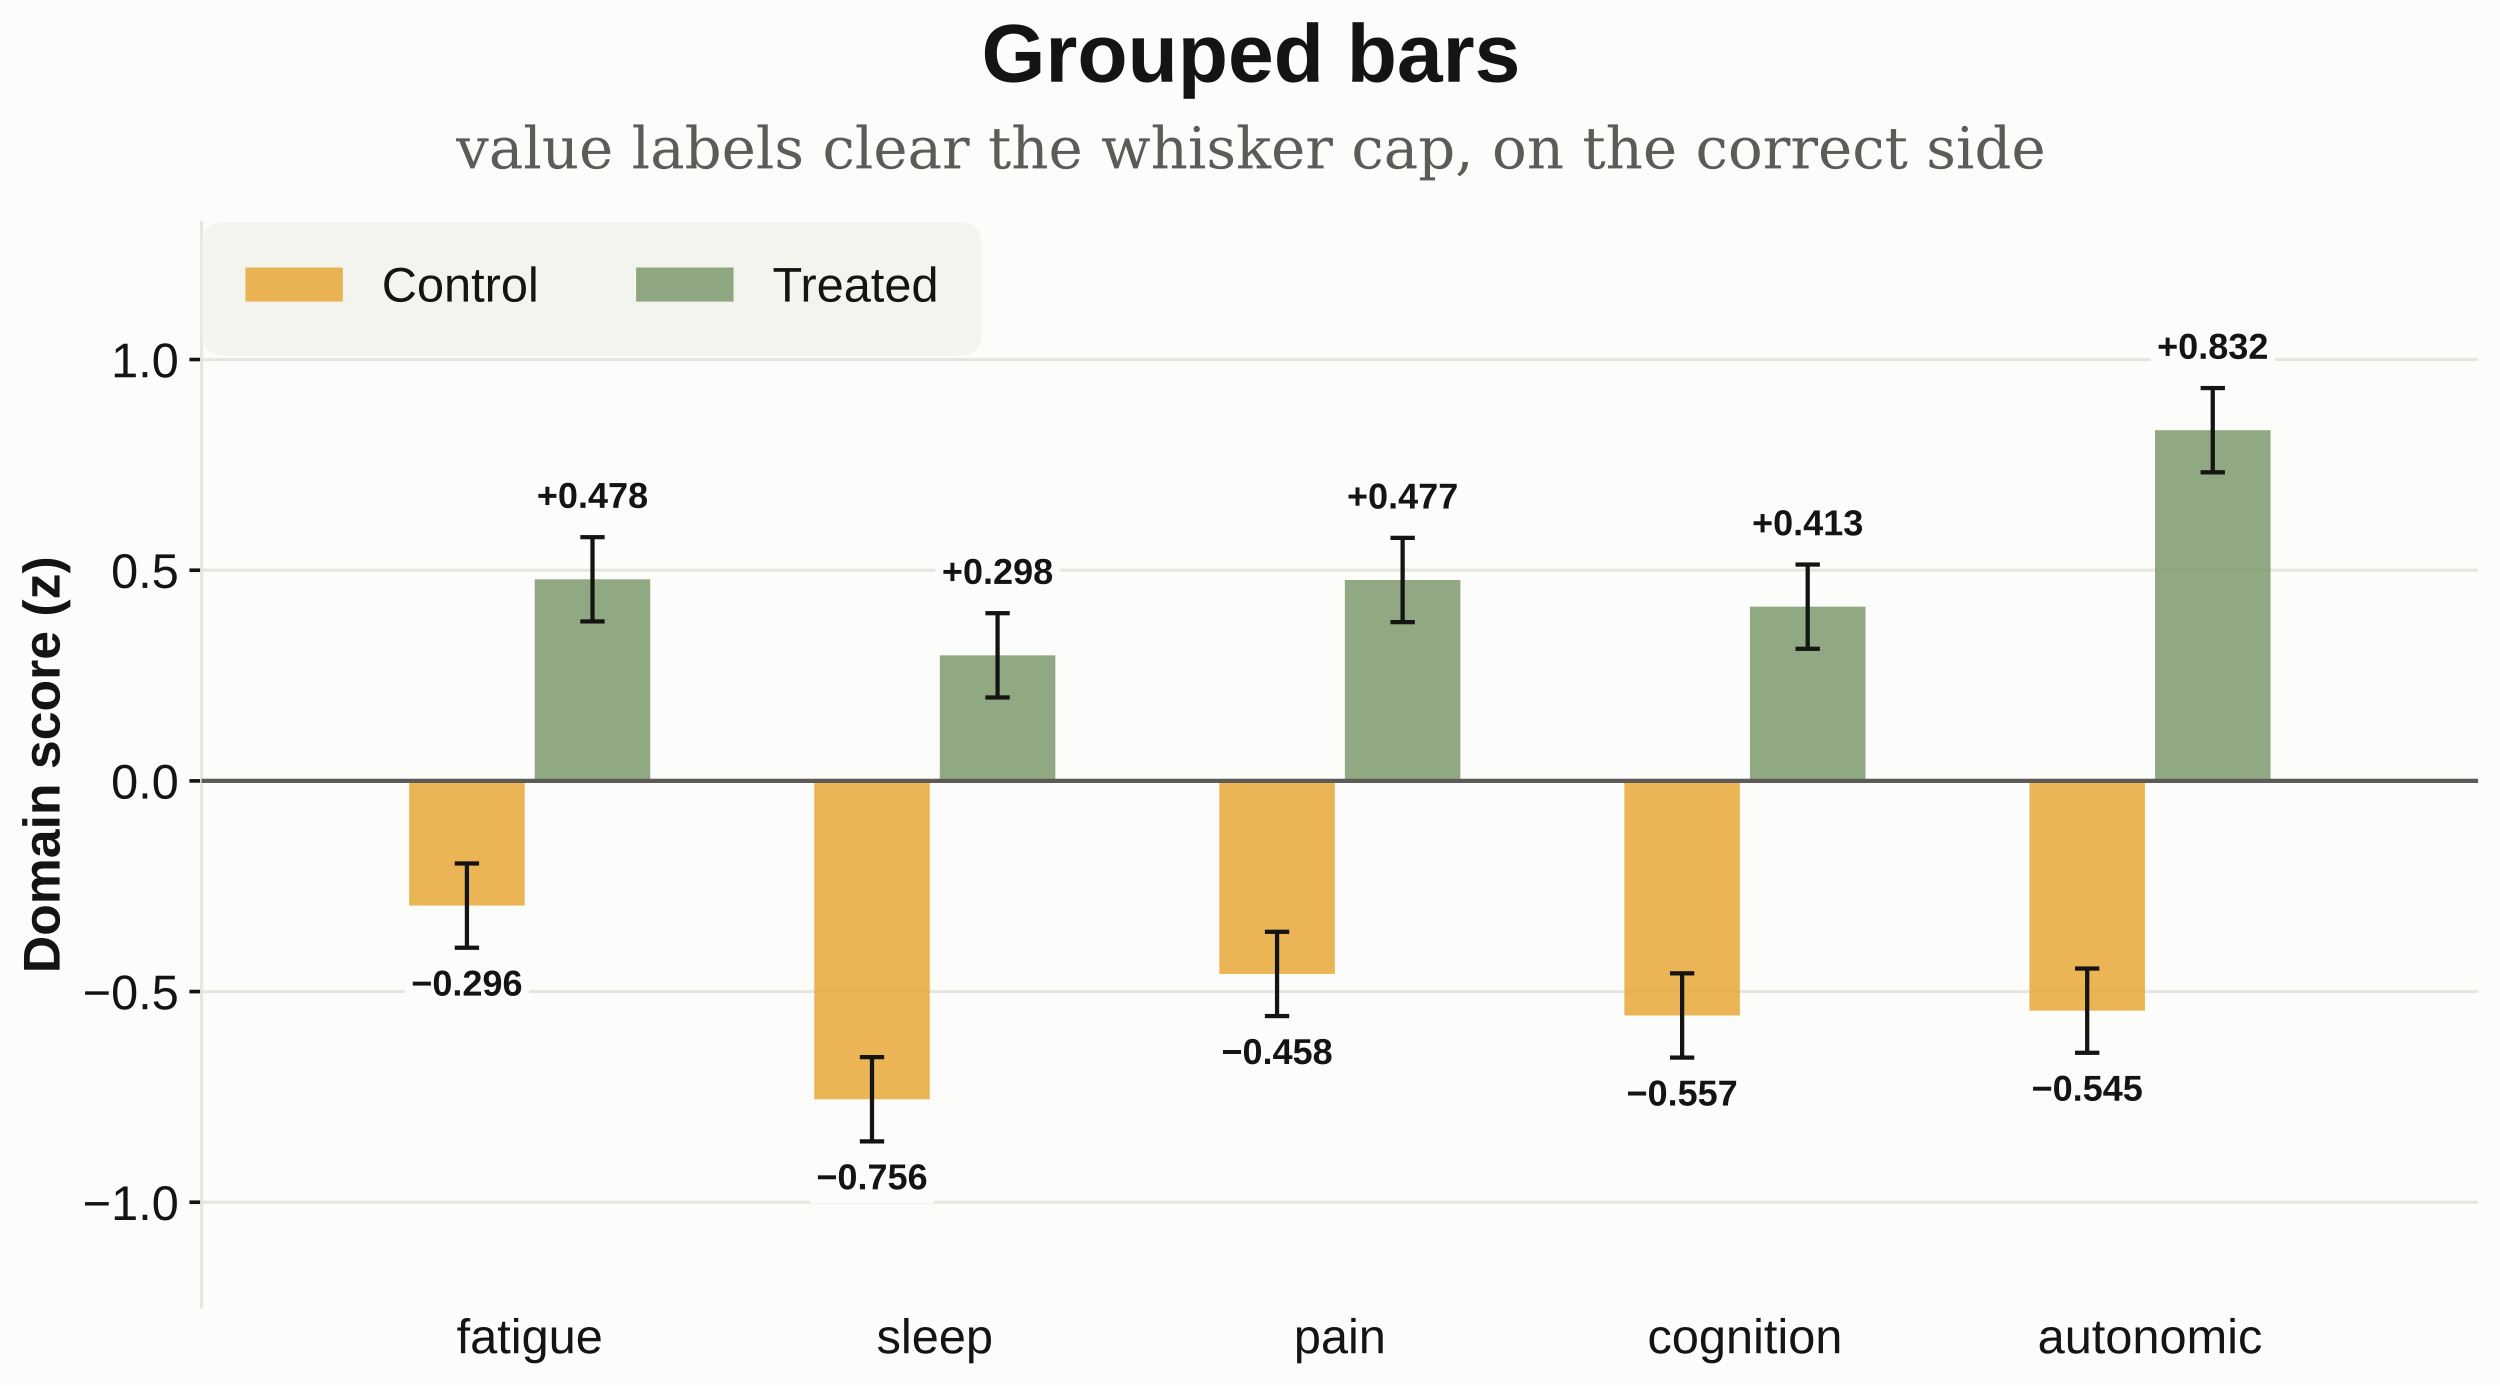
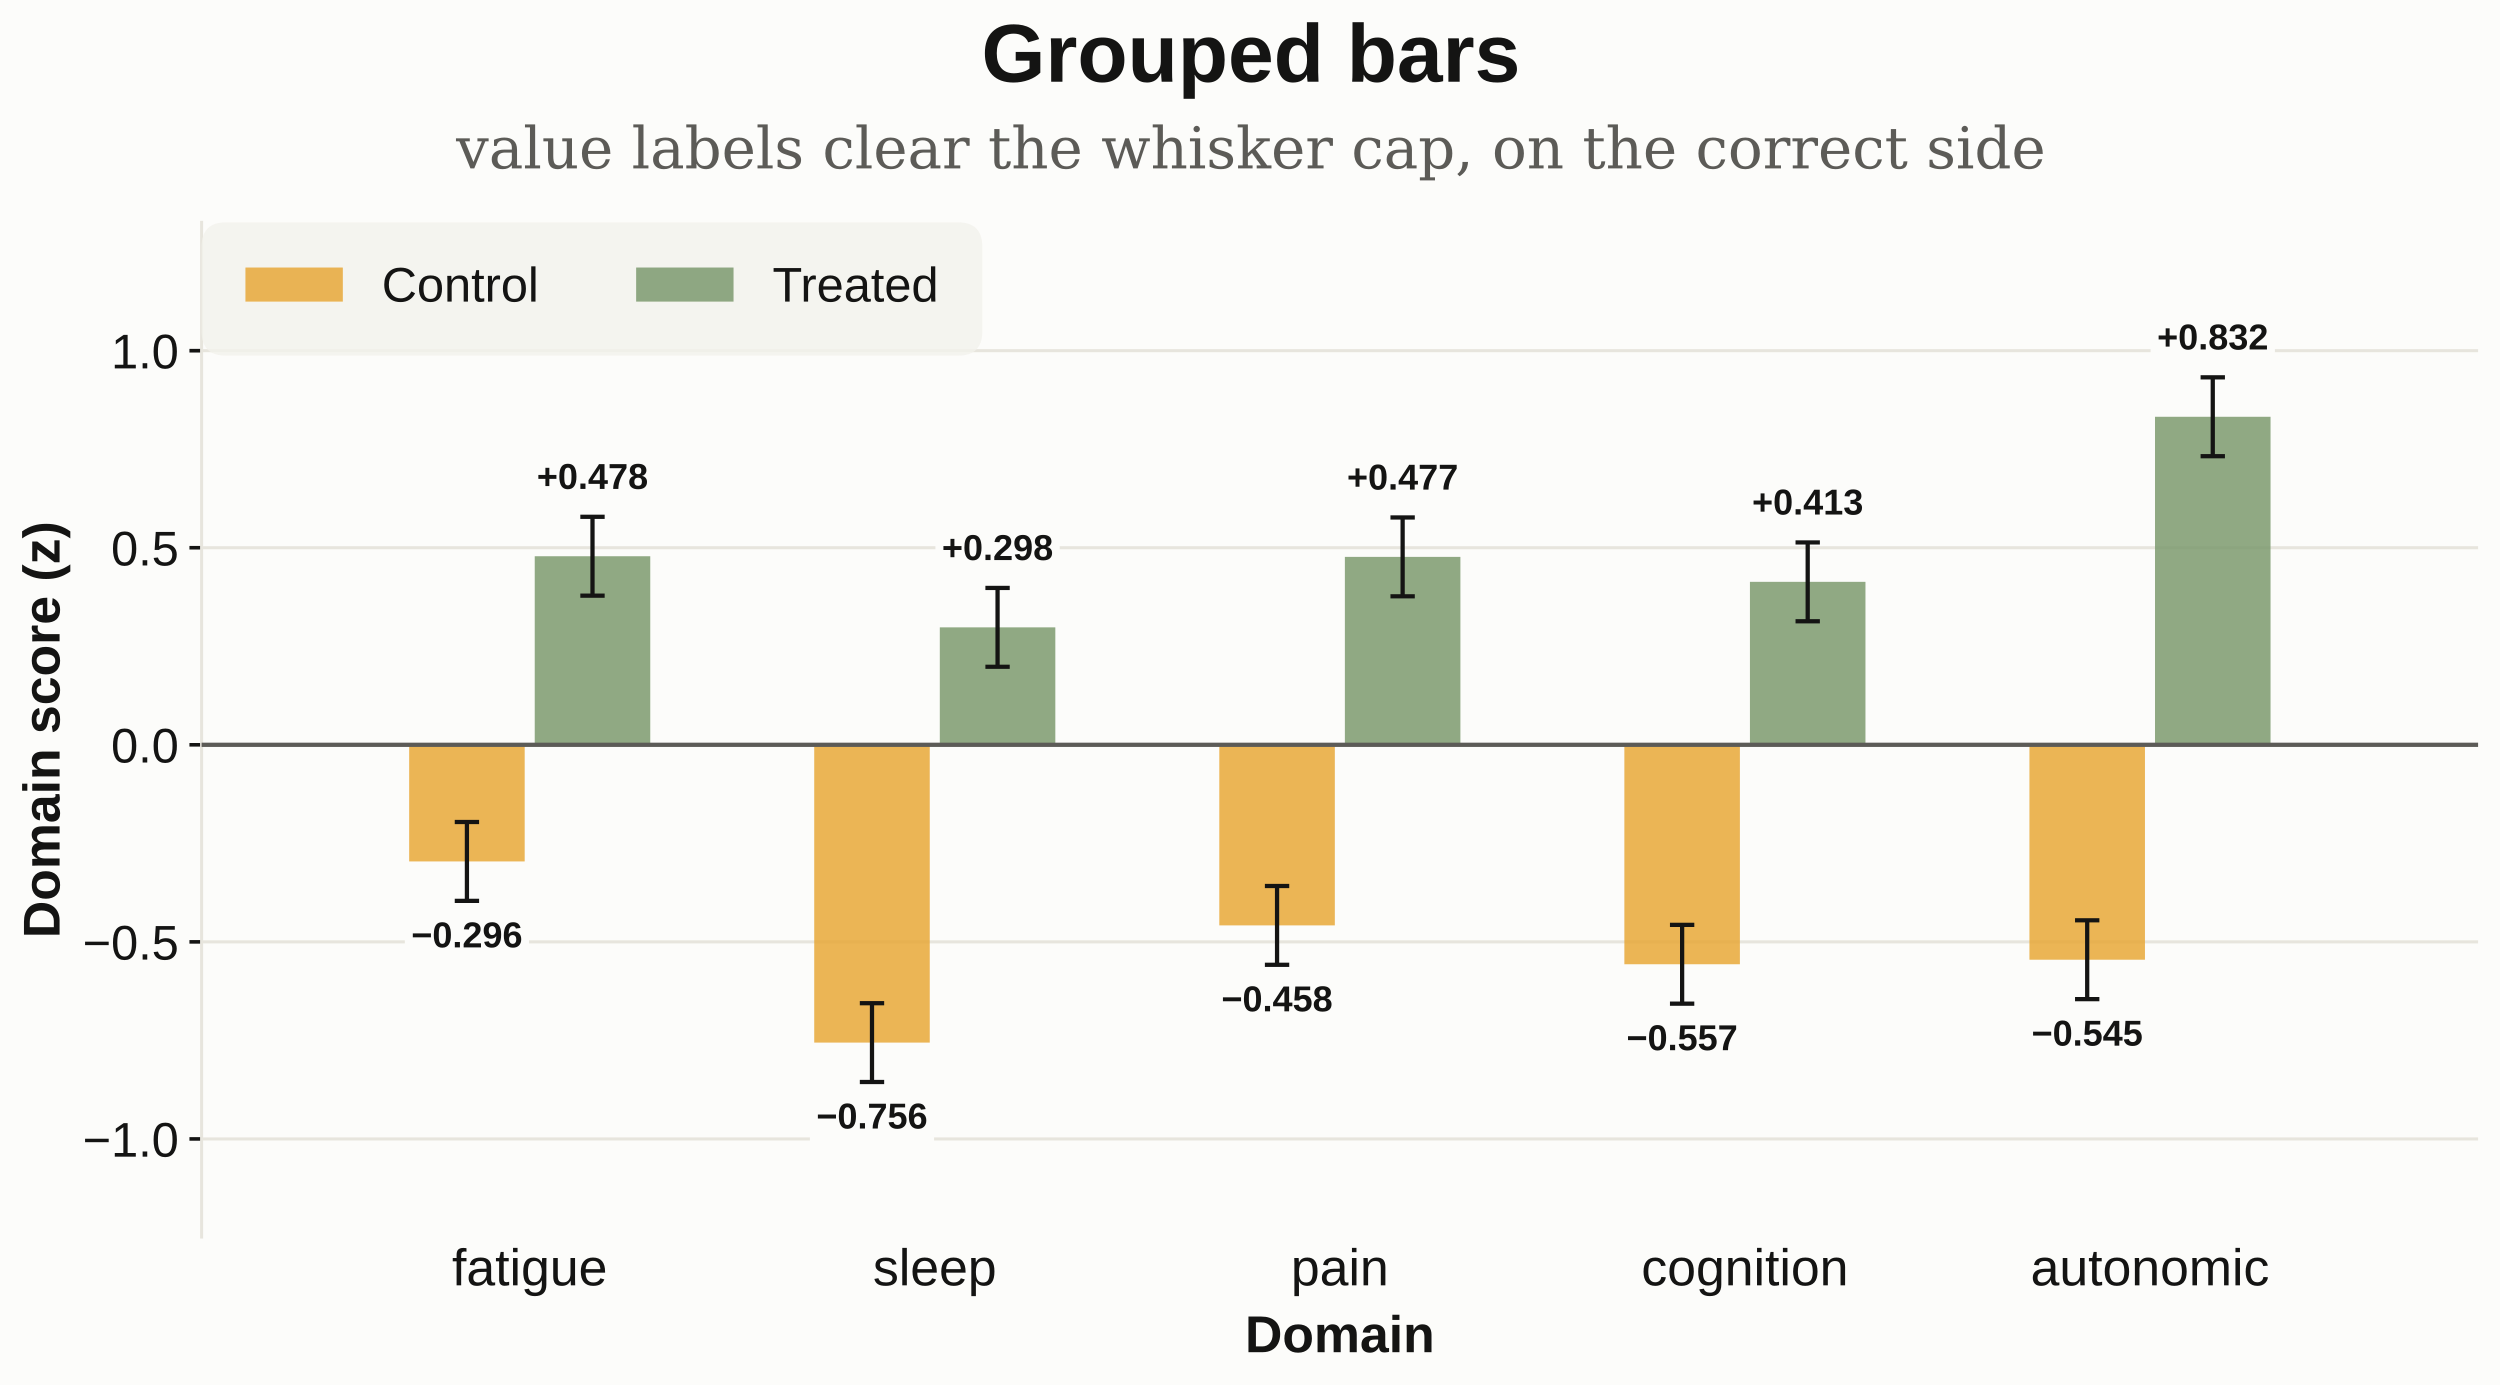
- <svg xmlns="http://www.w3.org/2000/svg" xmlns:xlink="http://www.w3.org/1999/xlink" width="821.403pt" height="455.184pt" viewBox="0 0 821.403 455.184" version="1.1">
+ <svg xmlns="http://www.w3.org/2000/svg" xmlns:xlink="http://www.w3.org/1999/xlink" width="821.403pt" height="455.051pt" viewBox="0 0 821.403 455.051" version="1.1">
  <defs>
    <style type="text/css">*{stroke-linejoin: round; stroke-linecap: butt}</style>
  </defs>
  <g id="figure_1">
    <g id="patch_1">
-       <path d="M 0 455.184  L 821.403 455.184  L 821.403 0  L 0 0  z " style="fill: #fcfcfa" />
+       <path d="M 0 455.051  L 821.403 455.051  L 821.403 0  L 0 0  z " style="fill: #fcfcfa" />
    </g>
    <g id="axes_1">
      <g id="patch_2">
-         <path d="M 66.239 429.468  L 814.203 429.468  L 814.203 73.051  L 66.239 73.051  z " style="fill: #fcfcfa" />
+         <path d="M 66.239 406.442  L 814.203 406.442  L 814.203 73.051  L 66.239 73.051  z " style="fill: #fcfcfa" />
      </g>
      <g id="matplotlib.axis_1">
        <g id="xtick_1">
          <g id="line2d_1" />
          <g id="text_1">
-             <text style="font-size: 16px; font-family: 'Arial', 'Verdana', 'DejaVu Sans', sans-serif; text-anchor: middle; fill: #141413" x="174.042" y="444.617" transform="rotate(-0 174.042 444.6168)">fatigue</text>
+             <text style="font-size: 17px; font-family: 'Arial', 'Verdana', 'DejaVu Sans', sans-serif; text-anchor: middle; fill: #141413" x="174.042" y="422.319" transform="rotate(-0 174.042 422.3189)">fatigue</text>
          </g>
        </g>
        <g id="xtick_2">
          <g id="line2d_2" />
          <g id="text_2">
-             <text style="font-size: 16px; font-family: 'Arial', 'Verdana', 'DejaVu Sans', sans-serif; text-anchor: middle; fill: #141413" x="307.132" y="444.617" transform="rotate(-0 307.1316 444.6168)">sleep</text>
+             <text style="font-size: 17px; font-family: 'Arial', 'Verdana', 'DejaVu Sans', sans-serif; text-anchor: middle; fill: #141413" x="307.132" y="422.319" transform="rotate(-0 307.1316 422.3189)">sleep</text>
          </g>
        </g>
        <g id="xtick_3">
          <g id="line2d_3" />
          <g id="text_3">
-             <text style="font-size: 16px; font-family: 'Arial', 'Verdana', 'DejaVu Sans', sans-serif; text-anchor: middle; fill: #141413" x="440.221" y="444.617" transform="rotate(-0 440.2212 444.6168)">pain</text>
+             <text style="font-size: 17px; font-family: 'Arial', 'Verdana', 'DejaVu Sans', sans-serif; text-anchor: middle; fill: #141413" x="440.221" y="422.319" transform="rotate(-0 440.2212 422.3189)">pain</text>
          </g>
        </g>
        <g id="xtick_4">
          <g id="line2d_4" />
          <g id="text_4">
-             <text style="font-size: 16px; font-family: 'Arial', 'Verdana', 'DejaVu Sans', sans-serif; text-anchor: middle; fill: #141413" x="573.311" y="444.617" transform="rotate(-0 573.3108 444.6168)">cognition</text>
+             <text style="font-size: 17px; font-family: 'Arial', 'Verdana', 'DejaVu Sans', sans-serif; text-anchor: middle; fill: #141413" x="573.311" y="422.319" transform="rotate(-0 573.3108 422.3189)">cognition</text>
          </g>
        </g>
        <g id="xtick_5">
          <g id="line2d_5" />
          <g id="text_5">
-             <text style="font-size: 16px; font-family: 'Arial', 'Verdana', 'DejaVu Sans', sans-serif; text-anchor: middle; fill: #141413" x="706.4" y="444.617" transform="rotate(-0 706.4004 444.6168)">autonomic</text>
-           </g>
+             <text style="font-size: 17px; font-family: 'Arial', 'Verdana', 'DejaVu Sans', sans-serif; text-anchor: middle; fill: #141413" x="706.4" y="422.319" transform="rotate(-0 706.4004 422.3189)">autonomic</text>
+           </g>
+         </g>
+         <g id="text_6">
+           <text style="font-weight: 700; font-size: 17px; font-family: 'Arial', 'Verdana', 'DejaVu Sans', sans-serif; text-anchor: middle; fill: #141413" x="440.221" y="444.273" transform="rotate(-0 440.2212 444.2733)">Domain</text>
        </g>
      </g>
      <g id="matplotlib.axis_2">
        <g id="ytick_1">
          <g id="line2d_6">
-             <path d="M 66.239 395.011  L 814.203 395.011  " clip-path="url(#p23f155931b)" style="fill: none; stroke: #e7e5dd; stroke-linecap: square" />
+             <path d="M 66.239 374.211  L 814.203 374.211  " clip-path="url(#p3c9172fa1c)" style="fill: none; stroke: #e7e5dd; stroke-linecap: square" />
          </g>
          <g id="line2d_7">
            <defs>
              <path id="m5bc738e78b" d="M 0 0  L -4 0  " style="stroke: #141413; stroke-width: 1.2" />
            </defs>
            <g>
-               <use xlink:href="#m5bc738e78b" x="66.239" y="395.011" style="fill: #141413; stroke: #141413; stroke-width: 1.2" />
-             </g>
-           </g>
-           <g id="text_6">
-             <text style="font-size: 16px; font-family: 'Arial', 'Verdana', 'DejaVu Sans', sans-serif; text-anchor: end; fill: #141413" x="58.739" y="400.835" transform="rotate(-0 58.73943 400.8353)">−1.0</text>
+               <use xlink:href="#m5bc738e78b" x="66.239" y="374.211" style="fill: #141413; stroke: #141413; stroke-width: 1.2" />
+             </g>
+           </g>
+           <g id="text_7">
+             <text style="font-size: 16px; font-family: 'Arial', 'Verdana', 'DejaVu Sans', sans-serif; text-anchor: end; fill: #141413" x="58.739" y="380.035" transform="rotate(-0 58.73943 380.0354)">−1.0</text>
          </g>
        </g>
        <g id="ytick_2">
          <g id="line2d_8">
-             <path d="M 66.239 325.791  L 814.203 325.791  " clip-path="url(#p23f155931b)" style="fill: none; stroke: #e7e5dd; stroke-linecap: square" />
+             <path d="M 66.239 309.463  L 814.203 309.463  " clip-path="url(#p3c9172fa1c)" style="fill: none; stroke: #e7e5dd; stroke-linecap: square" />
          </g>
          <g id="line2d_9">
            <g>
-               <use xlink:href="#m5bc738e78b" x="66.239" y="325.791" style="fill: #141413; stroke: #141413; stroke-width: 1.2" />
-             </g>
-           </g>
-           <g id="text_7">
-             <text style="font-size: 16px; font-family: 'Arial', 'Verdana', 'DejaVu Sans', sans-serif; text-anchor: end; fill: #141413" x="58.739" y="331.615" transform="rotate(-0 58.73943 331.6154)">−0.5</text>
+               <use xlink:href="#m5bc738e78b" x="66.239" y="309.463" style="fill: #141413; stroke: #141413; stroke-width: 1.2" />
+             </g>
+           </g>
+           <g id="text_8">
+             <text style="font-size: 16px; font-family: 'Arial', 'Verdana', 'DejaVu Sans', sans-serif; text-anchor: end; fill: #141413" x="58.739" y="315.287" transform="rotate(-0 58.73943 315.2874)">−0.5</text>
          </g>
        </g>
        <g id="ytick_3">
          <g id="line2d_10">
-             <path d="M 66.239 256.571  L 814.203 256.571  " clip-path="url(#p23f155931b)" style="fill: none; stroke: #e7e5dd; stroke-linecap: square" />
+             <path d="M 66.239 244.715  L 814.203 244.715  " clip-path="url(#p3c9172fa1c)" style="fill: none; stroke: #e7e5dd; stroke-linecap: square" />
          </g>
          <g id="line2d_11">
            <g>
-               <use xlink:href="#m5bc738e78b" x="66.239" y="256.571" style="fill: #141413; stroke: #141413; stroke-width: 1.2" />
-             </g>
-           </g>
-           <g id="text_8">
-             <text style="font-size: 16px; font-family: 'Arial', 'Verdana', 'DejaVu Sans', sans-serif; text-anchor: end; fill: #141413" x="58.739" y="262.395" transform="rotate(-0 58.73943 262.3955)">0.0</text>
+               <use xlink:href="#m5bc738e78b" x="66.239" y="244.715" style="fill: #141413; stroke: #141413; stroke-width: 1.2" />
+             </g>
+           </g>
+           <g id="text_9">
+             <text style="font-size: 16px; font-family: 'Arial', 'Verdana', 'DejaVu Sans', sans-serif; text-anchor: end; fill: #141413" x="58.739" y="250.539" transform="rotate(-0 58.73943 250.5394)">0.0</text>
          </g>
        </g>
        <g id="ytick_4">
          <g id="line2d_12">
-             <path d="M 66.239 187.351  L 814.203 187.351  " clip-path="url(#p23f155931b)" style="fill: none; stroke: #e7e5dd; stroke-linecap: square" />
+             <path d="M 66.239 179.967  L 814.203 179.967  " clip-path="url(#p3c9172fa1c)" style="fill: none; stroke: #e7e5dd; stroke-linecap: square" />
          </g>
          <g id="line2d_13">
            <g>
-               <use xlink:href="#m5bc738e78b" x="66.239" y="187.351" style="fill: #141413; stroke: #141413; stroke-width: 1.2" />
-             </g>
-           </g>
-           <g id="text_9">
-             <text style="font-size: 16px; font-family: 'Arial', 'Verdana', 'DejaVu Sans', sans-serif; text-anchor: end; fill: #141413" x="58.739" y="193.176" transform="rotate(-0 58.73943 193.1756)">0.5</text>
+               <use xlink:href="#m5bc738e78b" x="66.239" y="179.967" style="fill: #141413; stroke: #141413; stroke-width: 1.2" />
+             </g>
+           </g>
+           <g id="text_10">
+             <text style="font-size: 16px; font-family: 'Arial', 'Verdana', 'DejaVu Sans', sans-serif; text-anchor: end; fill: #141413" x="58.739" y="185.791" transform="rotate(-0 58.73943 185.7913)">0.5</text>
          </g>
        </g>
        <g id="ytick_5">
          <g id="line2d_14">
-             <path d="M 66.239 118.131  L 814.203 118.131  " clip-path="url(#p23f155931b)" style="fill: none; stroke: #e7e5dd; stroke-linecap: square" />
+             <path d="M 66.239 115.219  L 814.203 115.219  " clip-path="url(#p3c9172fa1c)" style="fill: none; stroke: #e7e5dd; stroke-linecap: square" />
          </g>
          <g id="line2d_15">
            <g>
-               <use xlink:href="#m5bc738e78b" x="66.239" y="118.131" style="fill: #141413; stroke: #141413; stroke-width: 1.2" />
-             </g>
-           </g>
-           <g id="text_10">
-             <text style="font-size: 16px; font-family: 'Arial', 'Verdana', 'DejaVu Sans', sans-serif; text-anchor: end; fill: #141413" x="58.739" y="123.956" transform="rotate(-0 58.73943 123.9557)">1.0</text>
-           </g>
-         </g>
-         <g id="text_11">
-           <text style="font-weight: 700; font-size: 17px; font-family: 'Arial', 'Verdana', 'DejaVu Sans', sans-serif; text-anchor: middle; fill: #141413" x="19.576" y="251.26" transform="rotate(-90 19.57646 251.2598)">Domain score (z)</text>
+               <use xlink:href="#m5bc738e78b" x="66.239" y="115.219" style="fill: #141413; stroke: #141413; stroke-width: 1.2" />
+             </g>
+           </g>
+           <g id="text_11">
+             <text style="font-size: 16px; font-family: 'Arial', 'Verdana', 'DejaVu Sans', sans-serif; text-anchor: end; fill: #141413" x="58.739" y="121.043" transform="rotate(-0 58.73943 121.0433)">1.0</text>
+           </g>
+         </g>
+         <g id="text_12">
+           <text style="font-weight: 700; font-size: 17px; font-family: 'Arial', 'Verdana', 'DejaVu Sans', sans-serif; text-anchor: middle; fill: #141413" x="19.576" y="239.747" transform="rotate(-90 19.57646 239.7468)">Domain score (z)</text>
        </g>
      </g>
      <g id="patch_3">
-         <path d="M 66.239 429.468  L 66.239 73.051  " style="fill: none; stroke: #e7e5dd; stroke-linejoin: miter; stroke-linecap: square" />
+         <path d="M 66.239 406.442  L 66.239 73.051  " style="fill: none; stroke: #e7e5dd; stroke-linejoin: miter; stroke-linecap: square" />
      </g>
      <g id="patch_4">
-         <path d="M 134.435 256.571  L 172.392 256.571  L 172.392 297.537  L 134.435 297.537  z " clip-path="url(#p23f155931b)" style="fill: #e8a838; opacity: 0.85" />
+         <path d="M 134.435 244.715  L 172.392 244.715  L 172.392 283.034  L 134.435 283.034  z " clip-path="url(#p3c9172fa1c)" style="fill: #e8a838; opacity: 0.85" />
      </g>
      <g id="patch_5">
-         <path d="M 267.524 256.571  L 305.481 256.571  L 305.481 361.172  L 267.524 361.172  z " clip-path="url(#p23f155931b)" style="fill: #e8a838; opacity: 0.85" />
+         <path d="M 267.524 244.715  L 305.481 244.715  L 305.481 342.558  L 267.524 342.558  z " clip-path="url(#p3c9172fa1c)" style="fill: #e8a838; opacity: 0.85" />
      </g>
      <g id="patch_6">
-         <path d="M 400.614 256.571  L 438.571 256.571  L 438.571 320.003  L 400.614 320.003  z " clip-path="url(#p23f155931b)" style="fill: #e8a838; opacity: 0.85" />
+         <path d="M 400.614 244.715  L 438.571 244.715  L 438.571 304.049  L 400.614 304.049  z " clip-path="url(#p3c9172fa1c)" style="fill: #e8a838; opacity: 0.85" />
      </g>
      <g id="patch_7">
-         <path d="M 533.703 256.571  L 571.66 256.571  L 571.66 333.651  L 533.703 333.651  z " clip-path="url(#p23f155931b)" style="fill: #e8a838; opacity: 0.85" />
+         <path d="M 533.703 244.715  L 571.66 244.715  L 571.66 316.816  L 533.703 316.816  z " clip-path="url(#p3c9172fa1c)" style="fill: #e8a838; opacity: 0.85" />
      </g>
      <g id="patch_8">
-         <path d="M 666.793 256.571  L 704.75 256.571  L 704.75 332.058  L 666.793 332.058  z " clip-path="url(#p23f155931b)" style="fill: #e8a838; opacity: 0.85" />
+         <path d="M 666.793 244.715  L 704.75 244.715  L 704.75 315.325  L 666.793 315.325  z " clip-path="url(#p3c9172fa1c)" style="fill: #e8a838; opacity: 0.85" />
      </g>
      <g id="patch_9">
-         <path d="M 175.692 256.571  L 213.649 256.571  L 213.649 190.336  L 175.692 190.336  z " clip-path="url(#p23f155931b)" style="fill: #7c9a6e; opacity: 0.85" />
+         <path d="M 175.692 244.715  L 213.649 244.715  L 213.649 182.759  L 175.692 182.759  z " clip-path="url(#p3c9172fa1c)" style="fill: #7c9a6e; opacity: 0.85" />
      </g>
      <g id="patch_10">
-         <path d="M 308.782 256.571  L 346.739 256.571  L 346.739 215.316  L 308.782 215.316  z " clip-path="url(#p23f155931b)" style="fill: #7c9a6e; opacity: 0.85" />
+         <path d="M 308.782 244.715  L 346.739 244.715  L 346.739 206.125  L 308.782 206.125  z " clip-path="url(#p3c9172fa1c)" style="fill: #7c9a6e; opacity: 0.85" />
      </g>
      <g id="patch_11">
-         <path d="M 441.872 256.571  L 479.829 256.571  L 479.829 190.562  L 441.872 190.562  z " clip-path="url(#p23f155931b)" style="fill: #7c9a6e; opacity: 0.85" />
+         <path d="M 441.872 244.715  L 479.829 244.715  L 479.829 182.971  L 441.872 182.971  z " clip-path="url(#p3c9172fa1c)" style="fill: #7c9a6e; opacity: 0.85" />
      </g>
      <g id="patch_12">
-         <path d="M 574.961 256.571  L 612.918 256.571  L 612.918 199.329  L 574.961 199.329  z " clip-path="url(#p23f155931b)" style="fill: #7c9a6e; opacity: 0.85" />
+         <path d="M 574.961 244.715  L 612.918 244.715  L 612.918 191.171  L 574.961 191.171  z " clip-path="url(#p3c9172fa1c)" style="fill: #7c9a6e; opacity: 0.85" />
      </g>
      <g id="patch_13">
-         <path d="M 708.051 256.571  L 746.008 256.571  L 746.008 141.348  L 708.051 141.348  z " clip-path="url(#p23f155931b)" style="fill: #7c9a6e; opacity: 0.85" />
+         <path d="M 708.051 244.715  L 746.008 244.715  L 746.008 136.936  L 708.051 136.936  z " clip-path="url(#p3c9172fa1c)" style="fill: #7c9a6e; opacity: 0.85" />
      </g>
      <g id="LineCollection_1">
-         <path d="M 153.413 311.381  L 153.413 283.693  " clip-path="url(#p23f155931b)" style="fill: none; stroke: #141413; stroke-width: 1.4" />
-         <path d="M 286.503 375.016  L 286.503 347.328  " clip-path="url(#p23f155931b)" style="fill: none; stroke: #141413; stroke-width: 1.4" />
-         <path d="M 419.592 333.847  L 419.592 306.159  " clip-path="url(#p23f155931b)" style="fill: none; stroke: #141413; stroke-width: 1.4" />
-         <path d="M 552.682 347.495  L 552.682 319.807  " clip-path="url(#p23f155931b)" style="fill: none; stroke: #141413; stroke-width: 1.4" />
-         <path d="M 685.772 345.902  L 685.772 318.214  " clip-path="url(#p23f155931b)" style="fill: none; stroke: #141413; stroke-width: 1.4" />
+         <path d="M 153.413 295.984  L 153.413 270.084  " clip-path="url(#p3c9172fa1c)" style="fill: none; stroke: #141413; stroke-width: 1.4" />
+         <path d="M 286.503 355.508  L 286.503 329.608  " clip-path="url(#p3c9172fa1c)" style="fill: none; stroke: #141413; stroke-width: 1.4" />
+         <path d="M 419.592 316.999  L 419.592 291.099  " clip-path="url(#p3c9172fa1c)" style="fill: none; stroke: #141413; stroke-width: 1.4" />
+         <path d="M 552.682 329.765  L 552.682 303.866  " clip-path="url(#p3c9172fa1c)" style="fill: none; stroke: #141413; stroke-width: 1.4" />
+         <path d="M 685.772 328.274  L 685.772 302.375  " clip-path="url(#p3c9172fa1c)" style="fill: none; stroke: #141413; stroke-width: 1.4" />
      </g>
      <g id="line2d_16">
        <defs>
          <path id="mf9352b0ec6" d="M 4 0  L -4 -0  " style="stroke: #141413; stroke-width: 1.4" />
        </defs>
-         <g clip-path="url(#p23f155931b)">
-           <use xlink:href="#mf9352b0ec6" x="153.413" y="311.381" style="fill: #1f77b4; stroke: #141413; stroke-width: 1.4" />
-           <use xlink:href="#mf9352b0ec6" x="286.503" y="375.016" style="fill: #1f77b4; stroke: #141413; stroke-width: 1.4" />
-           <use xlink:href="#mf9352b0ec6" x="419.592" y="333.847" style="fill: #1f77b4; stroke: #141413; stroke-width: 1.4" />
-           <use xlink:href="#mf9352b0ec6" x="552.682" y="347.495" style="fill: #1f77b4; stroke: #141413; stroke-width: 1.4" />
-           <use xlink:href="#mf9352b0ec6" x="685.772" y="345.902" style="fill: #1f77b4; stroke: #141413; stroke-width: 1.4" />
+         <g clip-path="url(#p3c9172fa1c)">
+           <use xlink:href="#mf9352b0ec6" x="153.413" y="295.984" style="fill: #1f77b4; stroke: #141413; stroke-width: 1.4" />
+           <use xlink:href="#mf9352b0ec6" x="286.503" y="355.508" style="fill: #1f77b4; stroke: #141413; stroke-width: 1.4" />
+           <use xlink:href="#mf9352b0ec6" x="419.592" y="316.999" style="fill: #1f77b4; stroke: #141413; stroke-width: 1.4" />
+           <use xlink:href="#mf9352b0ec6" x="552.682" y="329.765" style="fill: #1f77b4; stroke: #141413; stroke-width: 1.4" />
+           <use xlink:href="#mf9352b0ec6" x="685.772" y="328.274" style="fill: #1f77b4; stroke: #141413; stroke-width: 1.4" />
        </g>
      </g>
      <g id="line2d_17">
-         <g clip-path="url(#p23f155931b)">
-           <use xlink:href="#mf9352b0ec6" x="153.413" y="283.693" style="fill: #1f77b4; stroke: #141413; stroke-width: 1.4" />
-           <use xlink:href="#mf9352b0ec6" x="286.503" y="347.328" style="fill: #1f77b4; stroke: #141413; stroke-width: 1.4" />
-           <use xlink:href="#mf9352b0ec6" x="419.592" y="306.159" style="fill: #1f77b4; stroke: #141413; stroke-width: 1.4" />
-           <use xlink:href="#mf9352b0ec6" x="552.682" y="319.807" style="fill: #1f77b4; stroke: #141413; stroke-width: 1.4" />
-           <use xlink:href="#mf9352b0ec6" x="685.772" y="318.214" style="fill: #1f77b4; stroke: #141413; stroke-width: 1.4" />
+         <g clip-path="url(#p3c9172fa1c)">
+           <use xlink:href="#mf9352b0ec6" x="153.413" y="270.084" style="fill: #1f77b4; stroke: #141413; stroke-width: 1.4" />
+           <use xlink:href="#mf9352b0ec6" x="286.503" y="329.608" style="fill: #1f77b4; stroke: #141413; stroke-width: 1.4" />
+           <use xlink:href="#mf9352b0ec6" x="419.592" y="291.099" style="fill: #1f77b4; stroke: #141413; stroke-width: 1.4" />
+           <use xlink:href="#mf9352b0ec6" x="552.682" y="303.866" style="fill: #1f77b4; stroke: #141413; stroke-width: 1.4" />
+           <use xlink:href="#mf9352b0ec6" x="685.772" y="302.375" style="fill: #1f77b4; stroke: #141413; stroke-width: 1.4" />
        </g>
      </g>
      <g id="LineCollection_2">
-         <path d="M 194.671 204.18  L 194.671 176.492  " clip-path="url(#p23f155931b)" style="fill: none; stroke: #141413; stroke-width: 1.4" />
-         <path d="M 327.76 229.16  L 327.76 201.472  " clip-path="url(#p23f155931b)" style="fill: none; stroke: #141413; stroke-width: 1.4" />
-         <path d="M 460.85 204.406  L 460.85 176.718  " clip-path="url(#p23f155931b)" style="fill: none; stroke: #141413; stroke-width: 1.4" />
-         <path d="M 593.94 213.173  L 593.94 185.485  " clip-path="url(#p23f155931b)" style="fill: none; stroke: #141413; stroke-width: 1.4" />
-         <path d="M 727.029 155.192  L 727.029 127.504  " clip-path="url(#p23f155931b)" style="fill: none; stroke: #141413; stroke-width: 1.4" />
+         <path d="M 194.671 195.709  L 194.671 169.809  " clip-path="url(#p3c9172fa1c)" style="fill: none; stroke: #141413; stroke-width: 1.4" />
+         <path d="M 327.76 219.075  L 327.76 193.176  " clip-path="url(#p3c9172fa1c)" style="fill: none; stroke: #141413; stroke-width: 1.4" />
+         <path d="M 460.85 195.92  L 460.85 170.021  " clip-path="url(#p3c9172fa1c)" style="fill: none; stroke: #141413; stroke-width: 1.4" />
+         <path d="M 593.94 204.121  L 593.94 178.222  " clip-path="url(#p3c9172fa1c)" style="fill: none; stroke: #141413; stroke-width: 1.4" />
+         <path d="M 727.029 149.885  L 727.029 123.986  " clip-path="url(#p3c9172fa1c)" style="fill: none; stroke: #141413; stroke-width: 1.4" />
      </g>
      <g id="line2d_18">
-         <g clip-path="url(#p23f155931b)">
-           <use xlink:href="#mf9352b0ec6" x="194.671" y="204.18" style="fill: #1f77b4; stroke: #141413; stroke-width: 1.4" />
-           <use xlink:href="#mf9352b0ec6" x="327.76" y="229.16" style="fill: #1f77b4; stroke: #141413; stroke-width: 1.4" />
-           <use xlink:href="#mf9352b0ec6" x="460.85" y="204.406" style="fill: #1f77b4; stroke: #141413; stroke-width: 1.4" />
-           <use xlink:href="#mf9352b0ec6" x="593.94" y="213.173" style="fill: #1f77b4; stroke: #141413; stroke-width: 1.4" />
-           <use xlink:href="#mf9352b0ec6" x="727.029" y="155.192" style="fill: #1f77b4; stroke: #141413; stroke-width: 1.4" />
+         <g clip-path="url(#p3c9172fa1c)">
+           <use xlink:href="#mf9352b0ec6" x="194.671" y="195.709" style="fill: #1f77b4; stroke: #141413; stroke-width: 1.4" />
+           <use xlink:href="#mf9352b0ec6" x="327.76" y="219.075" style="fill: #1f77b4; stroke: #141413; stroke-width: 1.4" />
+           <use xlink:href="#mf9352b0ec6" x="460.85" y="195.92" style="fill: #1f77b4; stroke: #141413; stroke-width: 1.4" />
+           <use xlink:href="#mf9352b0ec6" x="593.94" y="204.121" style="fill: #1f77b4; stroke: #141413; stroke-width: 1.4" />
+           <use xlink:href="#mf9352b0ec6" x="727.029" y="149.885" style="fill: #1f77b4; stroke: #141413; stroke-width: 1.4" />
        </g>
      </g>
      <g id="line2d_19">
-         <g clip-path="url(#p23f155931b)">
-           <use xlink:href="#mf9352b0ec6" x="194.671" y="176.492" style="fill: #1f77b4; stroke: #141413; stroke-width: 1.4" />
-           <use xlink:href="#mf9352b0ec6" x="327.76" y="201.472" style="fill: #1f77b4; stroke: #141413; stroke-width: 1.4" />
-           <use xlink:href="#mf9352b0ec6" x="460.85" y="176.718" style="fill: #1f77b4; stroke: #141413; stroke-width: 1.4" />
-           <use xlink:href="#mf9352b0ec6" x="593.94" y="185.485" style="fill: #1f77b4; stroke: #141413; stroke-width: 1.4" />
-           <use xlink:href="#mf9352b0ec6" x="727.029" y="127.504" style="fill: #1f77b4; stroke: #141413; stroke-width: 1.4" />
+         <g clip-path="url(#p3c9172fa1c)">
+           <use xlink:href="#mf9352b0ec6" x="194.671" y="169.809" style="fill: #1f77b4; stroke: #141413; stroke-width: 1.4" />
+           <use xlink:href="#mf9352b0ec6" x="327.76" y="193.176" style="fill: #1f77b4; stroke: #141413; stroke-width: 1.4" />
+           <use xlink:href="#mf9352b0ec6" x="460.85" y="170.021" style="fill: #1f77b4; stroke: #141413; stroke-width: 1.4" />
+           <use xlink:href="#mf9352b0ec6" x="593.94" y="178.222" style="fill: #1f77b4; stroke: #141413; stroke-width: 1.4" />
+           <use xlink:href="#mf9352b0ec6" x="727.029" y="123.986" style="fill: #1f77b4; stroke: #141413; stroke-width: 1.4" />
        </g>
      </g>
      <g id="line2d_20">
-         <path d="M 66.239 256.571  L 814.203 256.571  " clip-path="url(#p23f155931b)" style="fill: none; stroke: #5c5b57; stroke-width: 1.4; stroke-linecap: square" />
+         <path d="M 66.239 244.715  L 814.203 244.715  " clip-path="url(#p3c9172fa1c)" style="fill: none; stroke: #5c5b57; stroke-width: 1.4; stroke-linecap: square" />
      </g>
      <g id="legend_1">
        <g id="patch_14">
          <path d="M 74.239 116.867  L 314.757 116.867  Q 322.757 116.867 322.757 108.867  L 322.757 81.051  Q 322.757 73.051 314.757 73.051  L 74.239 73.051  Q 66.239 73.051 66.239 81.051  L 66.239 108.867  Q 66.239 116.867 74.239 116.867  z " style="fill: #f3f2ec; opacity: 0.8" />
        </g>
        <g id="patch_15">
          <path d="M 80.639 99.1  L 112.639 99.1  L 112.639 87.9  L 80.639 87.9  z " style="fill: #e8a838; opacity: 0.85" />
        </g>
-         <g id="text_12">
+         <g id="text_13">
          <text style="font-size: 16px; font-family: 'Arial', 'Verdana', 'DejaVu Sans', sans-serif; text-anchor: start; fill: #141413" x="125.439" y="99.1" transform="rotate(-0 125.4394 99.09964)">Control</text>
        </g>
        <g id="patch_16">
          <path d="M 209.014 99.1  L 241.014 99.1  L 241.014 87.9  L 209.014 87.9  z " style="fill: #7c9a6e; opacity: 0.85" />
        </g>
-         <g id="text_13">
+         <g id="text_14">
          <text style="font-size: 16px; font-family: 'Arial', 'Verdana', 'DejaVu Sans', sans-serif; text-anchor: start; fill: #141413" x="253.814" y="99.1" transform="rotate(-0 253.8144 99.09964)">Treated</text>
        </g>
      </g>
-       <g id="text_14">
+       <g id="text_15">
        <g id="patch_17">
-           <path d="M 133.019 331.747  L 173.808 331.747  L 173.808 316.379  L 133.019 316.379  z " style="fill: #fcfcfa" />
-         </g>
-         <text style="font-weight: 700; font-size: 11.836px; font-family: 'Arial', 'Verdana', 'DejaVu Sans', sans-serif; text-anchor: middle; fill: #141413" x="153.413" y="327.126" transform="rotate(-0 153.4131 327.1258)">−0.296</text>
-       </g>
-       <g id="text_15">
+           <path d="M 133.019 315.889  L 173.808 315.889  L 173.808 300.521  L 133.019 300.521  z " style="fill: #fcfcfa" />
+         </g>
+         <text style="font-weight: 700; font-size: 11.836px; font-family: 'Arial', 'Verdana', 'DejaVu Sans', sans-serif; text-anchor: middle; fill: #141413" x="153.413" y="311.268" transform="rotate(-0 153.4131 311.2682)">−0.296</text>
+       </g>
+       <g id="text_16">
        <g id="patch_18">
-           <path d="M 266.108 395.382  L 306.897 395.382  L 306.897 380.014  L 266.108 380.014  z " style="fill: #fcfcfa" />
-         </g>
-         <text style="font-weight: 700; font-size: 11.836px; font-family: 'Arial', 'Verdana', 'DejaVu Sans', sans-serif; text-anchor: middle; fill: #141413" x="286.503" y="390.761" transform="rotate(-0 286.5027 390.7608)">−0.756</text>
-       </g>
-       <g id="text_16">
+           <path d="M 266.108 375.413  L 306.897 375.413  L 306.897 360.045  L 266.108 360.045  z " style="fill: #fcfcfa" />
+         </g>
+         <text style="font-weight: 700; font-size: 11.836px; font-family: 'Arial', 'Verdana', 'DejaVu Sans', sans-serif; text-anchor: middle; fill: #141413" x="286.503" y="370.792" transform="rotate(-0 286.5027 370.7922)">−0.756</text>
+       </g>
+       <g id="text_17">
        <g id="patch_19">
-           <path d="M 399.198 354.213  L 439.987 354.213  L 439.987 338.845  L 399.198 338.845  z " style="fill: #fcfcfa" />
-         </g>
-         <text style="font-weight: 700; font-size: 11.836px; font-family: 'Arial', 'Verdana', 'DejaVu Sans', sans-serif; text-anchor: middle; fill: #141413" x="419.592" y="349.592" transform="rotate(-0 419.5923 349.5921)">−0.458</text>
-       </g>
-       <g id="text_17">
+           <path d="M 399.198 336.904  L 439.987 336.904  L 439.987 321.536  L 399.198 321.536  z " style="fill: #fcfcfa" />
+         </g>
+         <text style="font-weight: 700; font-size: 11.836px; font-family: 'Arial', 'Verdana', 'DejaVu Sans', sans-serif; text-anchor: middle; fill: #141413" x="419.592" y="332.283" transform="rotate(-0 419.5923 332.2831)">−0.458</text>
+       </g>
+       <g id="text_18">
        <g id="patch_20">
-           <path d="M 532.287 367.862  L 573.076 367.862  L 573.076 352.493  L 532.287 352.493  z " style="fill: #fcfcfa" />
-         </g>
-         <text style="font-weight: 700; font-size: 11.836px; font-family: 'Arial', 'Verdana', 'DejaVu Sans', sans-serif; text-anchor: middle; fill: #141413" x="552.682" y="363.24" transform="rotate(-0 552.6819 363.2404)">−0.557</text>
-       </g>
-       <g id="text_18">
+           <path d="M 532.287 349.671  L 573.076 349.671  L 573.076 334.303  L 532.287 334.303  z " style="fill: #fcfcfa" />
+         </g>
+         <text style="font-weight: 700; font-size: 11.836px; font-family: 'Arial', 'Verdana', 'DejaVu Sans', sans-serif; text-anchor: middle; fill: #141413" x="552.682" y="345.05" transform="rotate(-0 552.6819 345.0497)">−0.557</text>
+       </g>
+       <g id="text_19">
        <g id="patch_21">
-           <path d="M 665.377 366.268  L 706.166 366.268  L 706.166 350.9  L 665.377 350.9  z " style="fill: #fcfcfa" />
-         </g>
-         <text style="font-weight: 700; font-size: 11.836px; font-family: 'Arial', 'Verdana', 'DejaVu Sans', sans-serif; text-anchor: middle; fill: #141413" x="685.772" y="361.647" transform="rotate(-0 685.7715 361.6467)">−0.545</text>
-       </g>
-       <g id="text_19">
+           <path d="M 665.377 348.18  L 706.166 348.18  L 706.166 332.812  L 665.377 332.812  z " style="fill: #fcfcfa" />
+         </g>
+         <text style="font-weight: 700; font-size: 11.836px; font-family: 'Arial', 'Verdana', 'DejaVu Sans', sans-serif; text-anchor: middle; fill: #141413" x="685.772" y="343.559" transform="rotate(-0 685.7715 343.559)">−0.545</text>
+       </g>
+       <g id="text_20">
        <g id="patch_22">
-           <path d="M 174.25 171.497  L 215.092 171.497  L 215.092 156.108  L 174.25 156.108  z " style="fill: #fcfcfa" />
-         </g>
-         <text style="font-weight: 700; font-size: 11.851px; font-family: 'Arial', 'Verdana', 'DejaVu Sans', sans-serif; text-anchor: middle; fill: #141413" x="194.671" y="166.87" transform="rotate(-0 194.6709 166.8697)">+0.478</text>
-       </g>
-       <g id="text_20">
+           <path d="M 174.25 165.275  L 215.092 165.275  L 215.092 149.886  L 174.25 149.886  z " style="fill: #fcfcfa" />
+         </g>
+         <text style="font-weight: 700; font-size: 11.851px; font-family: 'Arial', 'Verdana', 'DejaVu Sans', sans-serif; text-anchor: middle; fill: #141413" x="194.671" y="160.647" transform="rotate(-0 194.6709 160.6475)">+0.478</text>
+       </g>
+       <g id="text_21">
        <g id="patch_23">
-           <path d="M 307.339 196.477  L 348.182 196.477  L 348.182 181.088  L 307.339 181.088  z " style="fill: #fcfcfa" />
-         </g>
-         <text style="font-weight: 700; font-size: 11.851px; font-family: 'Arial', 'Verdana', 'DejaVu Sans', sans-serif; text-anchor: middle; fill: #141413" x="327.76" y="191.85" transform="rotate(-0 327.7605 191.8496)">+0.298</text>
-       </g>
-       <g id="text_21">
+           <path d="M 307.339 188.641  L 348.182 188.641  L 348.182 173.252  L 307.339 173.252  z " style="fill: #fcfcfa" />
+         </g>
+         <text style="font-weight: 700; font-size: 11.851px; font-family: 'Arial', 'Verdana', 'DejaVu Sans', sans-serif; text-anchor: middle; fill: #141413" x="327.76" y="184.014" transform="rotate(-0 327.7605 184.0136)">+0.298</text>
+       </g>
+       <g id="text_22">
        <g id="patch_24">
-           <path d="M 440.429 171.723  L 481.271 171.723  L 481.271 156.335  L 440.429 156.335  z " style="fill: #fcfcfa" />
-         </g>
-         <text style="font-weight: 700; font-size: 11.851px; font-family: 'Arial', 'Verdana', 'DejaVu Sans', sans-serif; text-anchor: middle; fill: #141413" x="460.85" y="167.096" transform="rotate(-0 460.8501 167.0958)">+0.477</text>
-       </g>
-       <g id="text_22">
+           <path d="M 440.429 165.486  L 481.271 165.486  L 481.271 150.098  L 440.429 150.098  z " style="fill: #fcfcfa" />
+         </g>
+         <text style="font-weight: 700; font-size: 11.851px; font-family: 'Arial', 'Verdana', 'DejaVu Sans', sans-serif; text-anchor: middle; fill: #141413" x="460.85" y="160.859" transform="rotate(-0 460.8501 160.859)">+0.477</text>
+       </g>
+       <g id="text_23">
        <g id="patch_25">
-           <path d="M 573.519 180.49  L 614.361 180.49  L 614.361 165.102  L 573.519 165.102  z " style="fill: #fcfcfa" />
-         </g>
-         <text style="font-weight: 700; font-size: 11.851px; font-family: 'Arial', 'Verdana', 'DejaVu Sans', sans-serif; text-anchor: middle; fill: #141413" x="593.94" y="175.863" transform="rotate(-0 593.9397 175.8629)">+0.413</text>
-       </g>
-       <g id="text_23">
+           <path d="M 573.519 173.687  L 614.361 173.687  L 614.361 158.299  L 573.519 158.299  z " style="fill: #fcfcfa" />
+         </g>
+         <text style="font-weight: 700; font-size: 11.851px; font-family: 'Arial', 'Verdana', 'DejaVu Sans', sans-serif; text-anchor: middle; fill: #141413" x="593.94" y="169.06" transform="rotate(-0 593.9397 169.0598)">+0.413</text>
+       </g>
+       <g id="text_24">
        <g id="patch_26">
-           <path d="M 706.608 122.509  L 747.45 122.509  L 747.45 107.12  L 706.608 107.12  z " style="fill: #fcfcfa" />
-         </g>
-         <text style="font-weight: 700; font-size: 11.851px; font-family: 'Arial', 'Verdana', 'DejaVu Sans', sans-serif; text-anchor: middle; fill: #141413" x="727.029" y="117.881" transform="rotate(-0 727.0293 117.8814)">+0.832</text>
+           <path d="M 706.608 119.451  L 747.45 119.451  L 747.45 104.063  L 706.608 104.063  z " style="fill: #fcfcfa" />
+         </g>
+         <text style="font-weight: 700; font-size: 11.851px; font-family: 'Arial', 'Verdana', 'DejaVu Sans', sans-serif; text-anchor: middle; fill: #141413" x="727.029" y="114.824" transform="rotate(-0 727.0293 114.8241)">+0.832</text>
      </g>
    </g>
-     <g id="text_24">
+     <g id="text_25">
      <text style="font-weight: 700; font-size: 27px; font-family: 'Arial', 'Verdana', 'DejaVu Sans', sans-serif; text-anchor: middle; fill: #141413" x="411.003" y="26.857" transform="rotate(-0 411.003 26.85674)">Grouped bars</text>
    </g>
-     <g id="text_25">
+     <g id="text_26">
      <text style="font-size: 19px; font-family: 'Georgia', 'DejaVu Serif', serif; text-anchor: middle; fill: #5c5b57" x="411.003" y="55.321" transform="rotate(-0 411.003 55.32061)">value labels clear the whisker cap, on the correct side</text>
    </g>
  </g>
  <defs>
-     <clipPath id="p23f155931b">
-       <rect x="66.239" y="73.051" width="747.964" height="356.417" />
+     <clipPath id="p3c9172fa1c">
+       <rect x="66.239" y="73.051" width="747.964" height="333.391" />
    </clipPath>
  </defs>
</svg>
